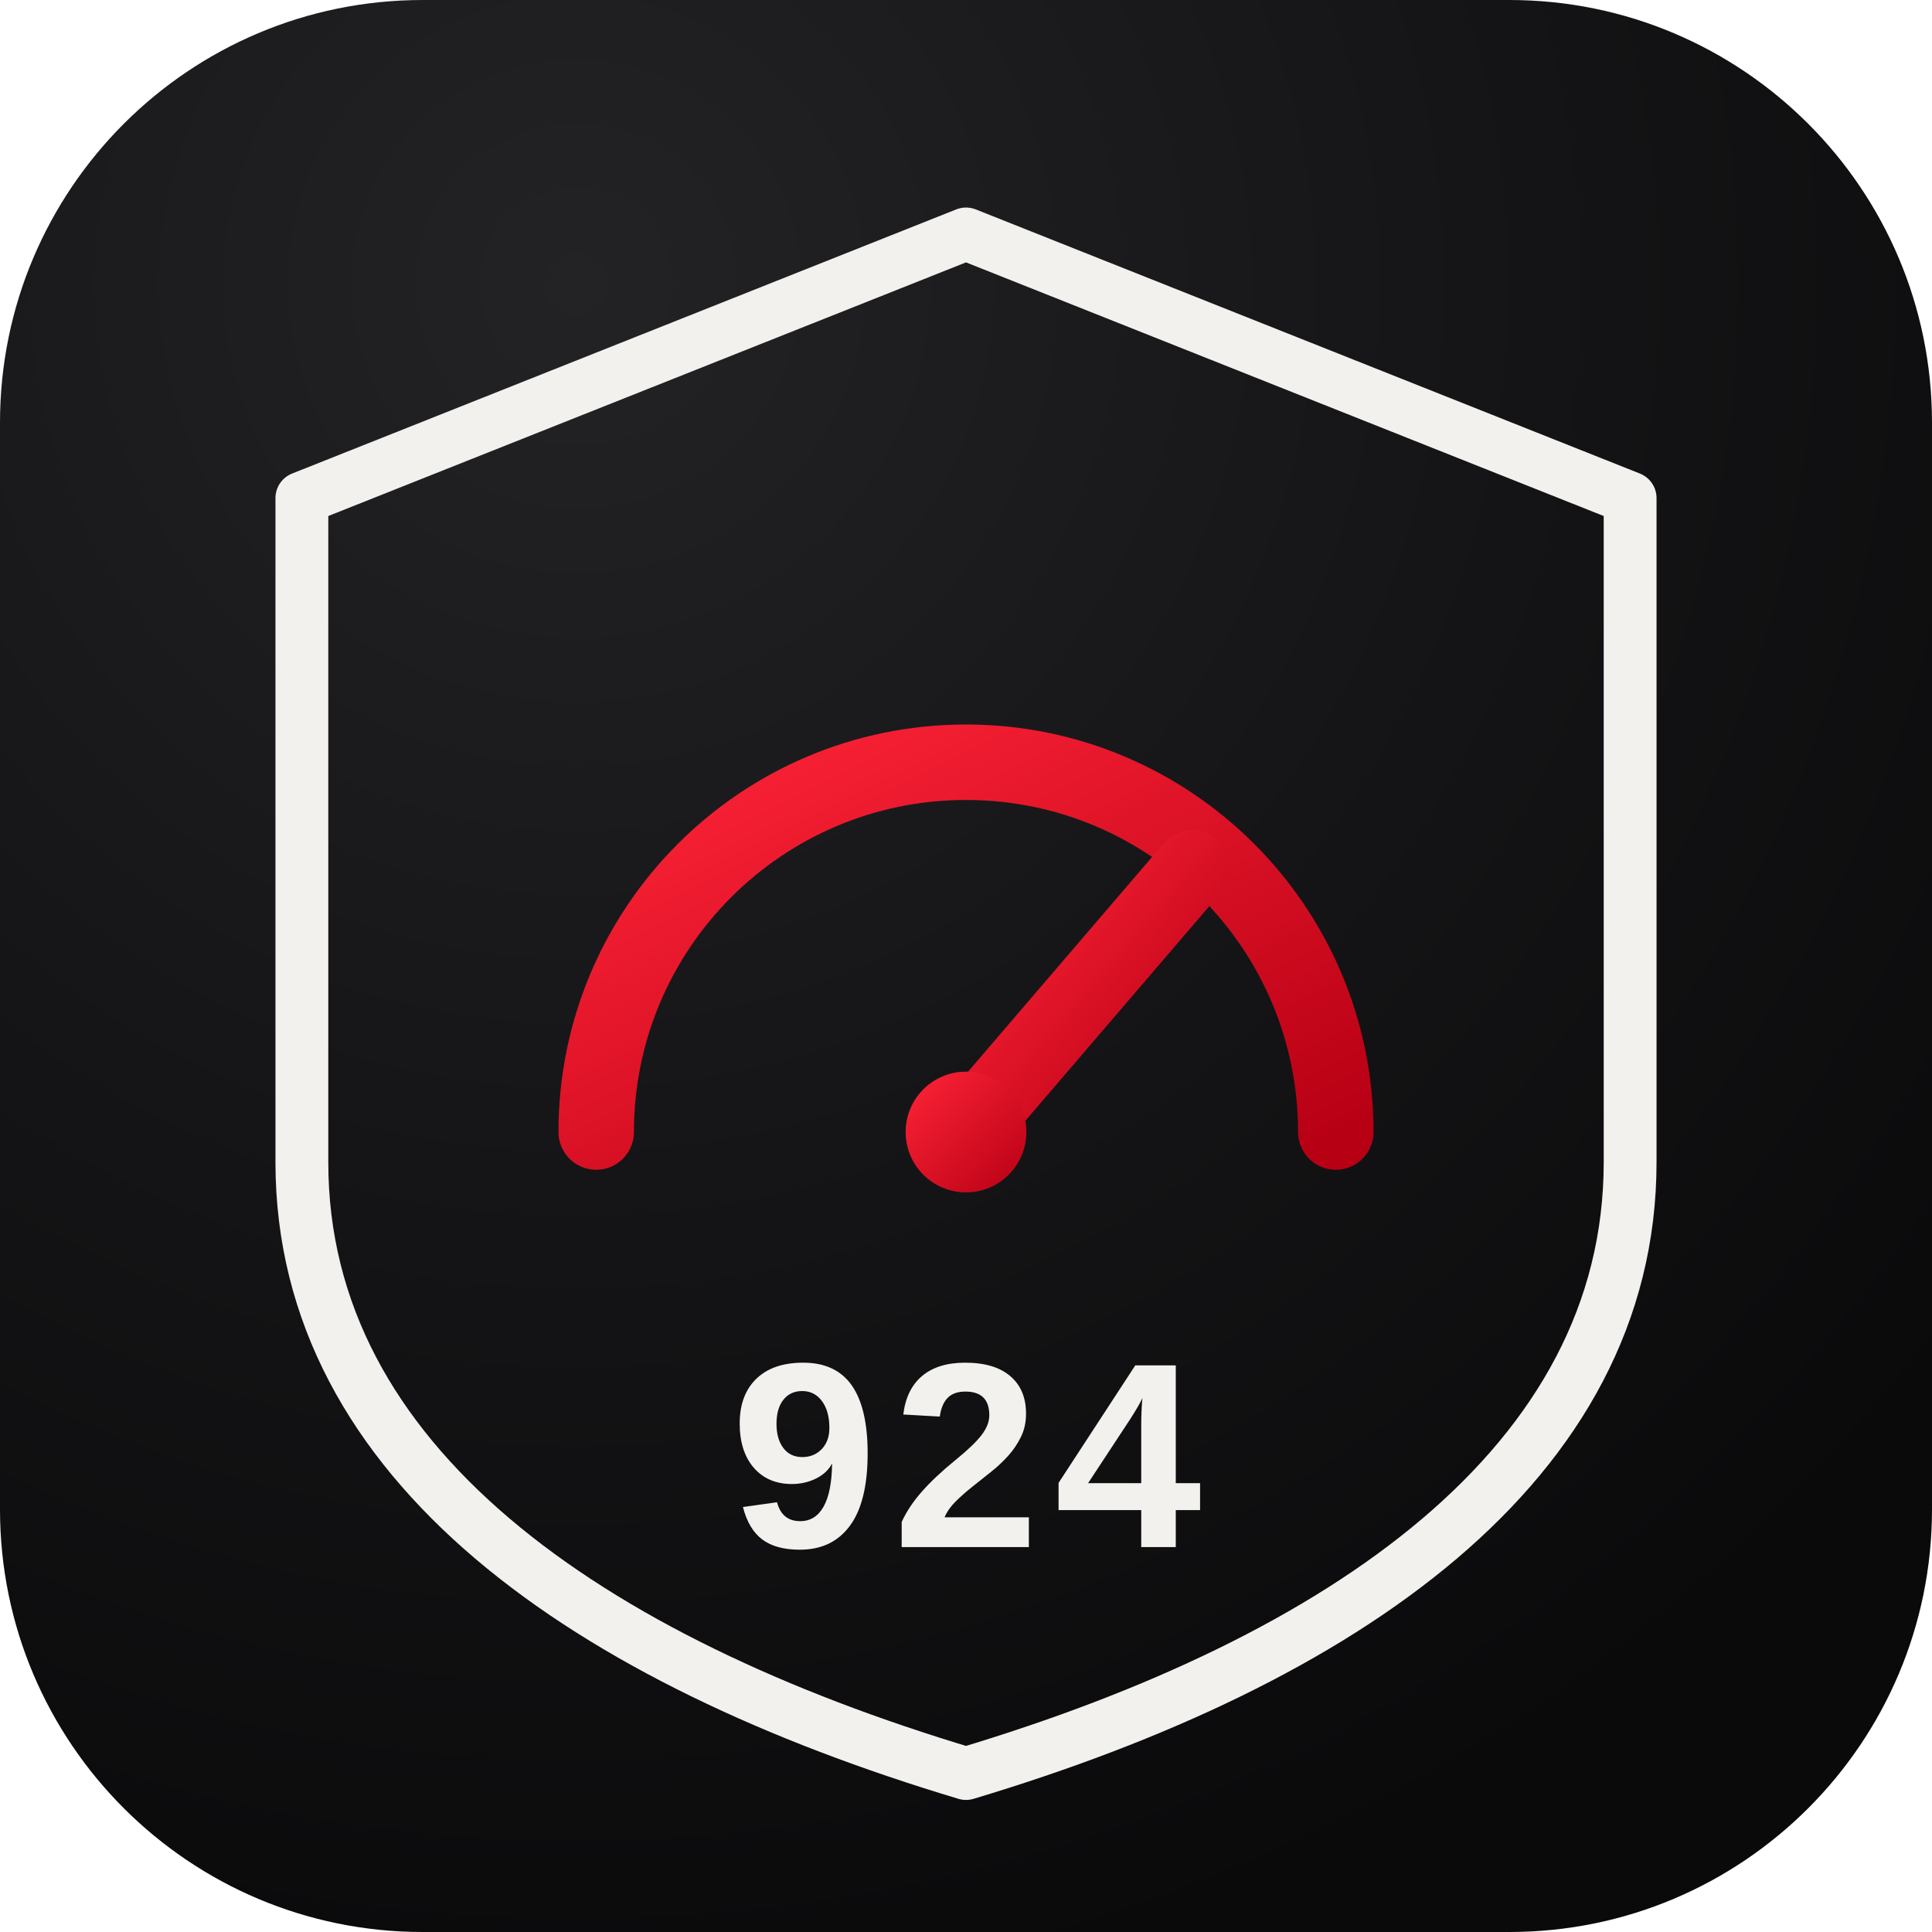
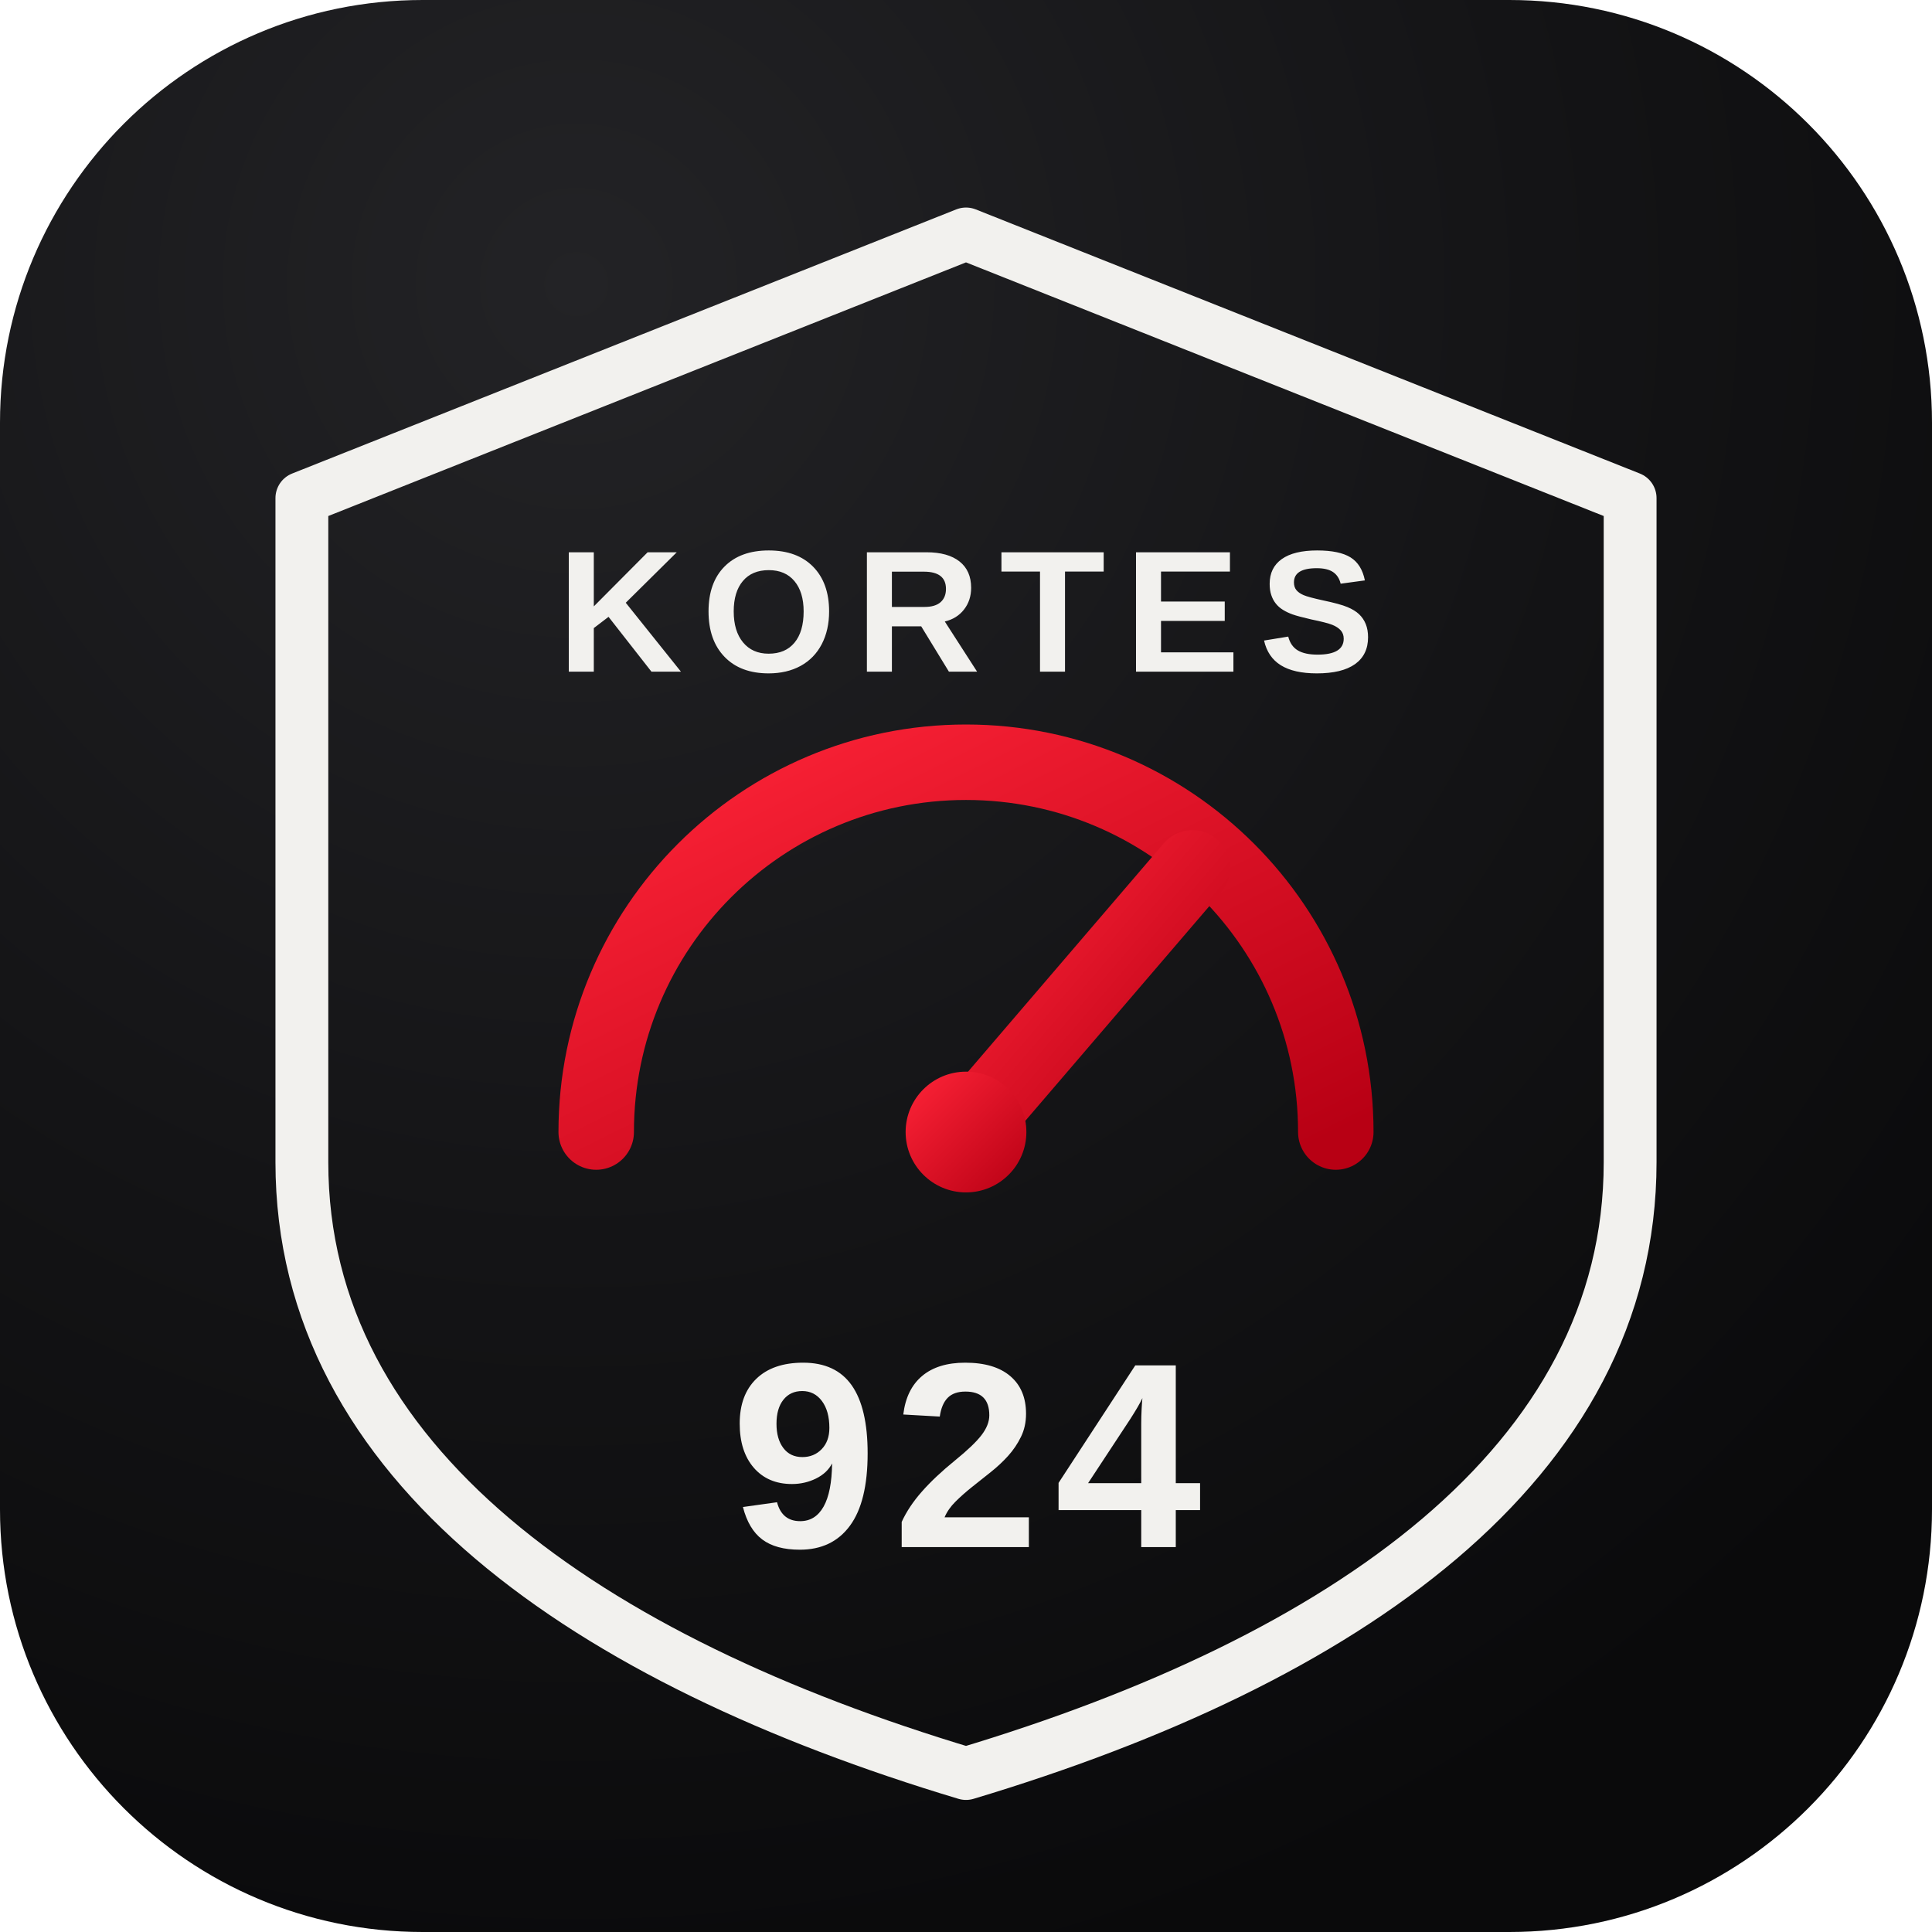
<svg xmlns="http://www.w3.org/2000/svg" width="512" height="512" viewBox="0 0 512 512">
  <defs>
    <radialGradient id="bg" cx="30%" cy="15%" r="90%">
      <stop offset="0%" stop-color="#232326" />
      <stop offset="55%" stop-color="#141416" />
      <stop offset="100%" stop-color="#0a0a0b" />
    </radialGradient>
    <linearGradient id="needle" x1="0%" y1="0%" x2="100%" y2="100%">
      <stop offset="0%" stop-color="#ff2438" />
      <stop offset="100%" stop-color="#b80014" />
    </linearGradient>
  </defs>
  <rect width="512" height="512" rx="112" fill="url(#bg)" />
  <path d="M256 62 L432 132 V308 C432 388 356 440 256 470 C156 440 80 388 80 308 V132 Z" fill="none" stroke="#f2f1ee" stroke-width="14" stroke-linejoin="round" />
+   <text x="256" y="178" text-anchor="middle" font-family="Arial, sans-serif" font-weight="800" font-size="46" fill="#f2f1ee" letter-spacing="5">KORTES</text>
  <path d="M158 300 A98 98 0 0 1 354 300" fill="none" stroke="url(#needle)" stroke-width="20" stroke-linecap="round" />
  <line x1="256" y1="300" x2="316" y2="230" stroke="url(#needle)" stroke-width="20" stroke-linecap="round" />
  <circle cx="256" cy="300" r="16" fill="url(#needle)" />
  <text x="256" y="410" text-anchor="middle" font-family="Arial, sans-serif" font-weight="800" font-size="70" fill="#f2f1ee" letter-spacing="4">924</text>
</svg>
